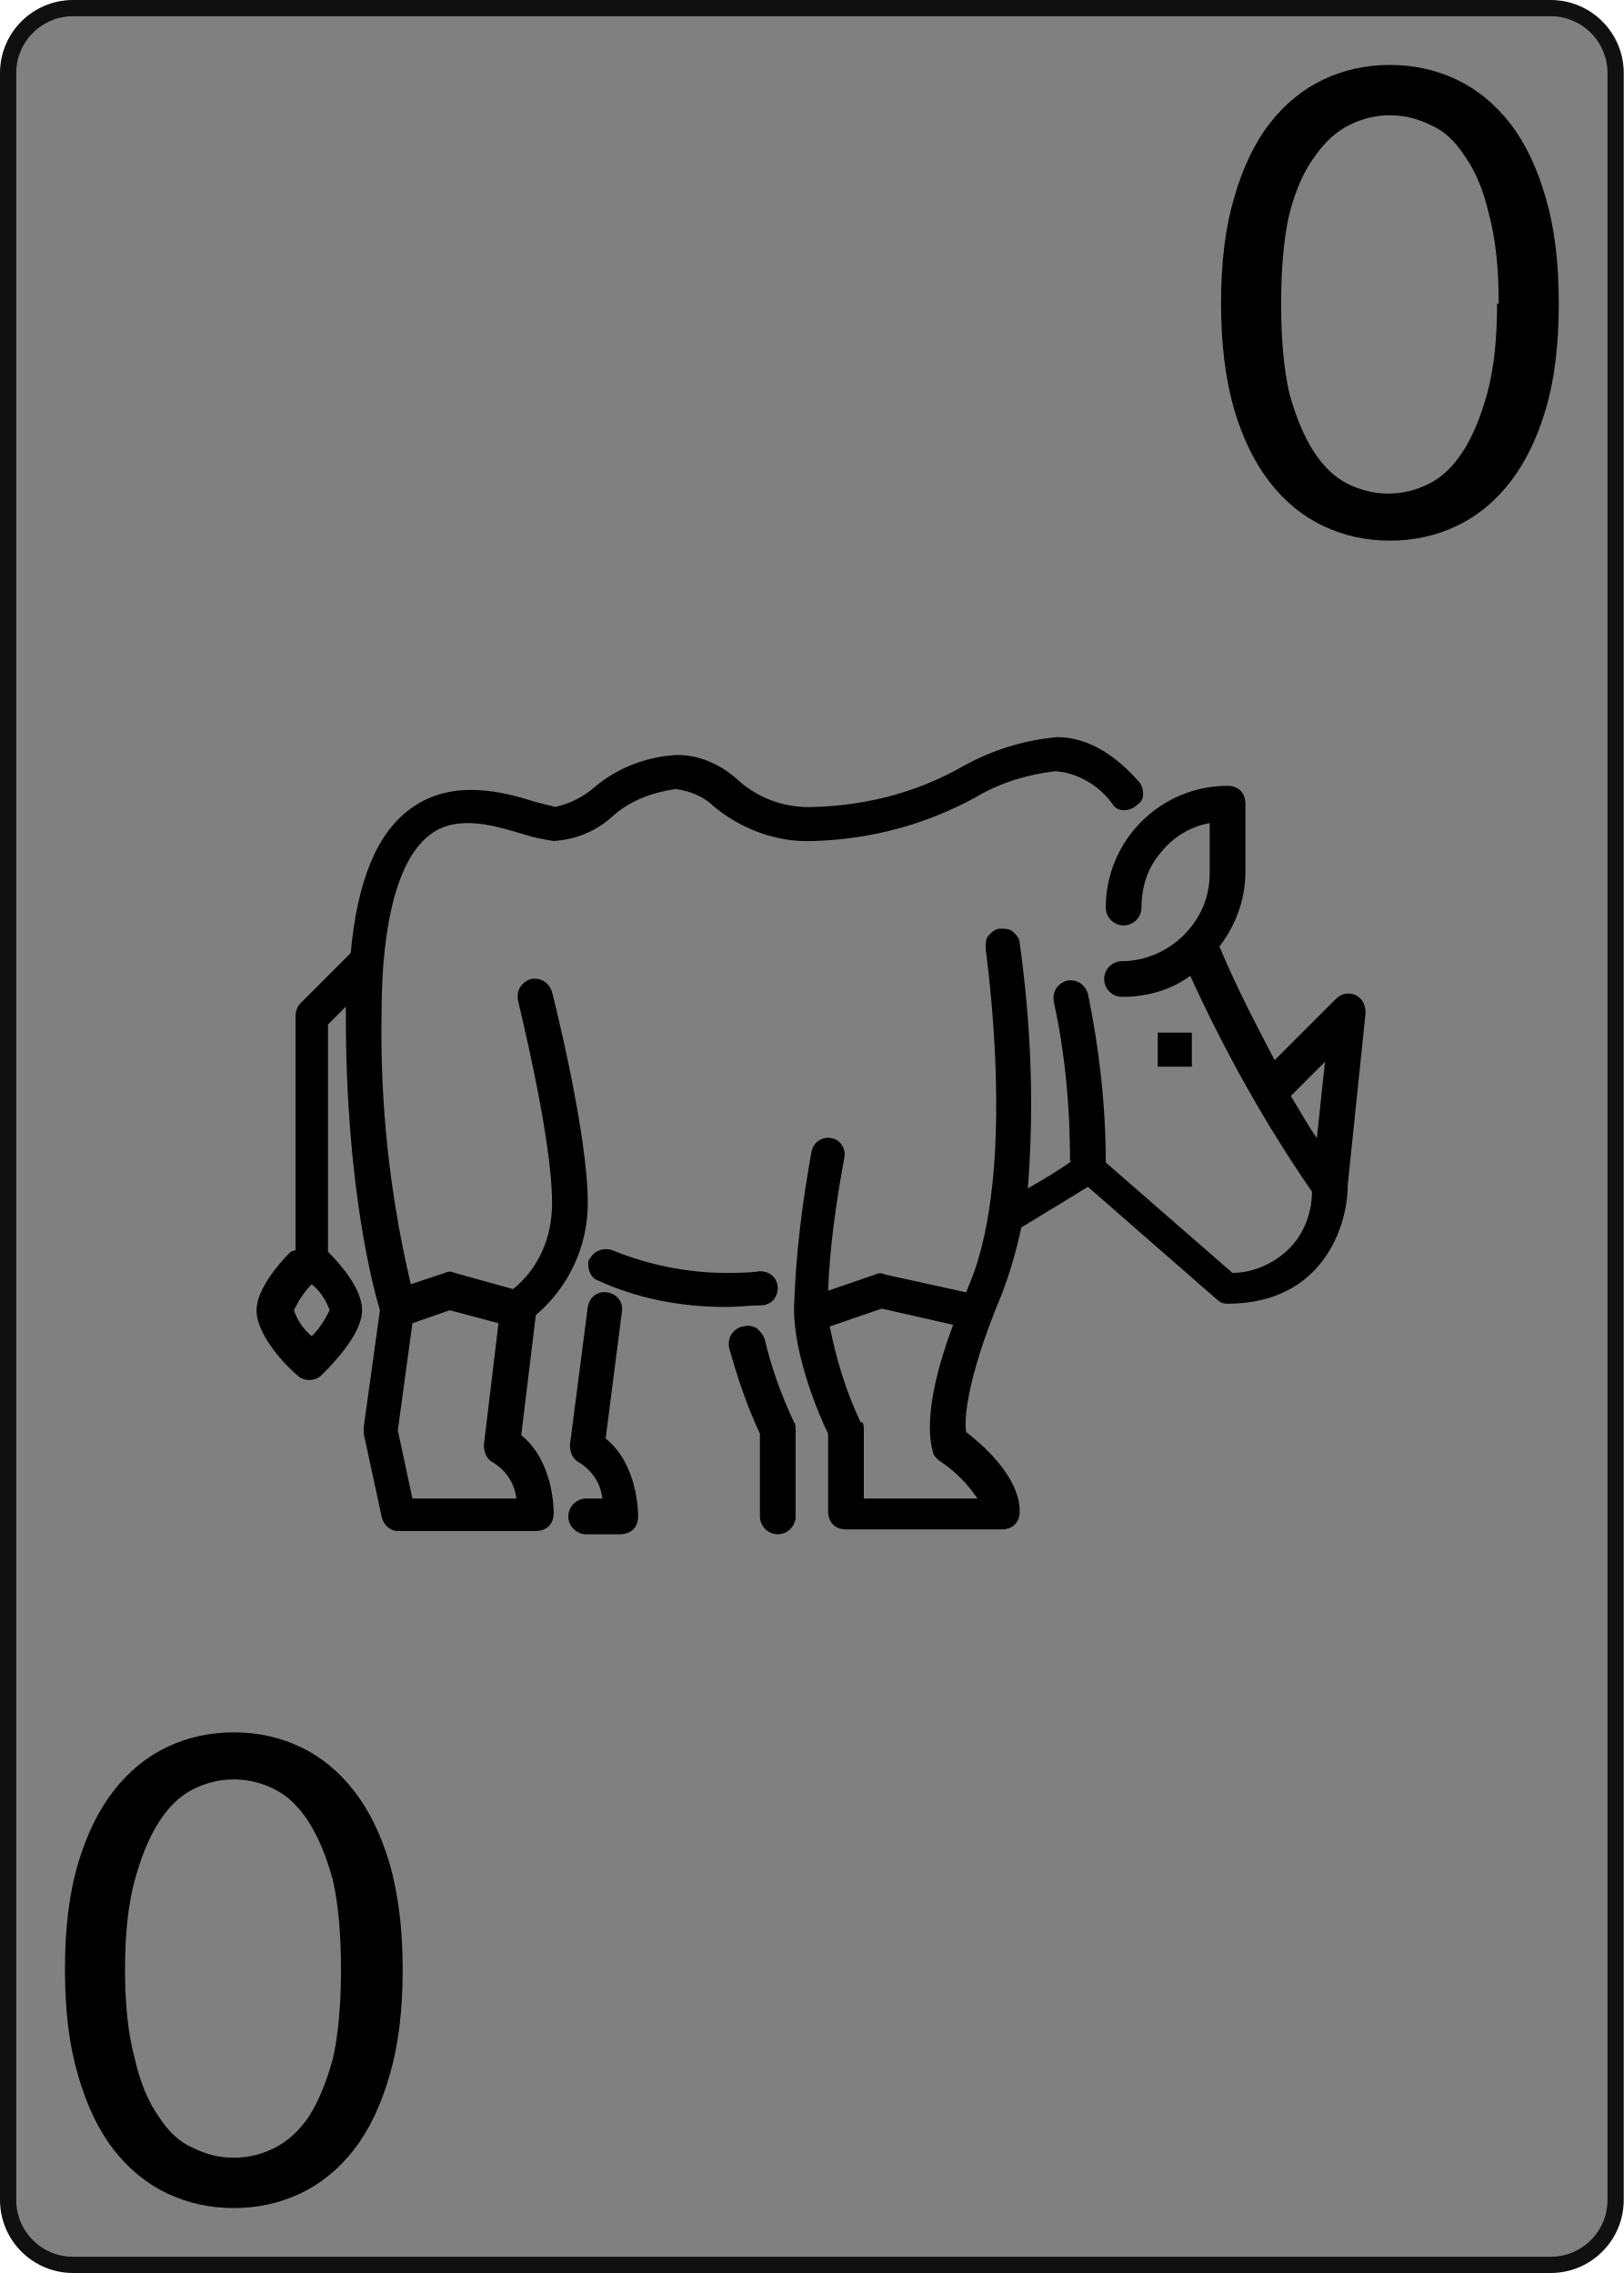
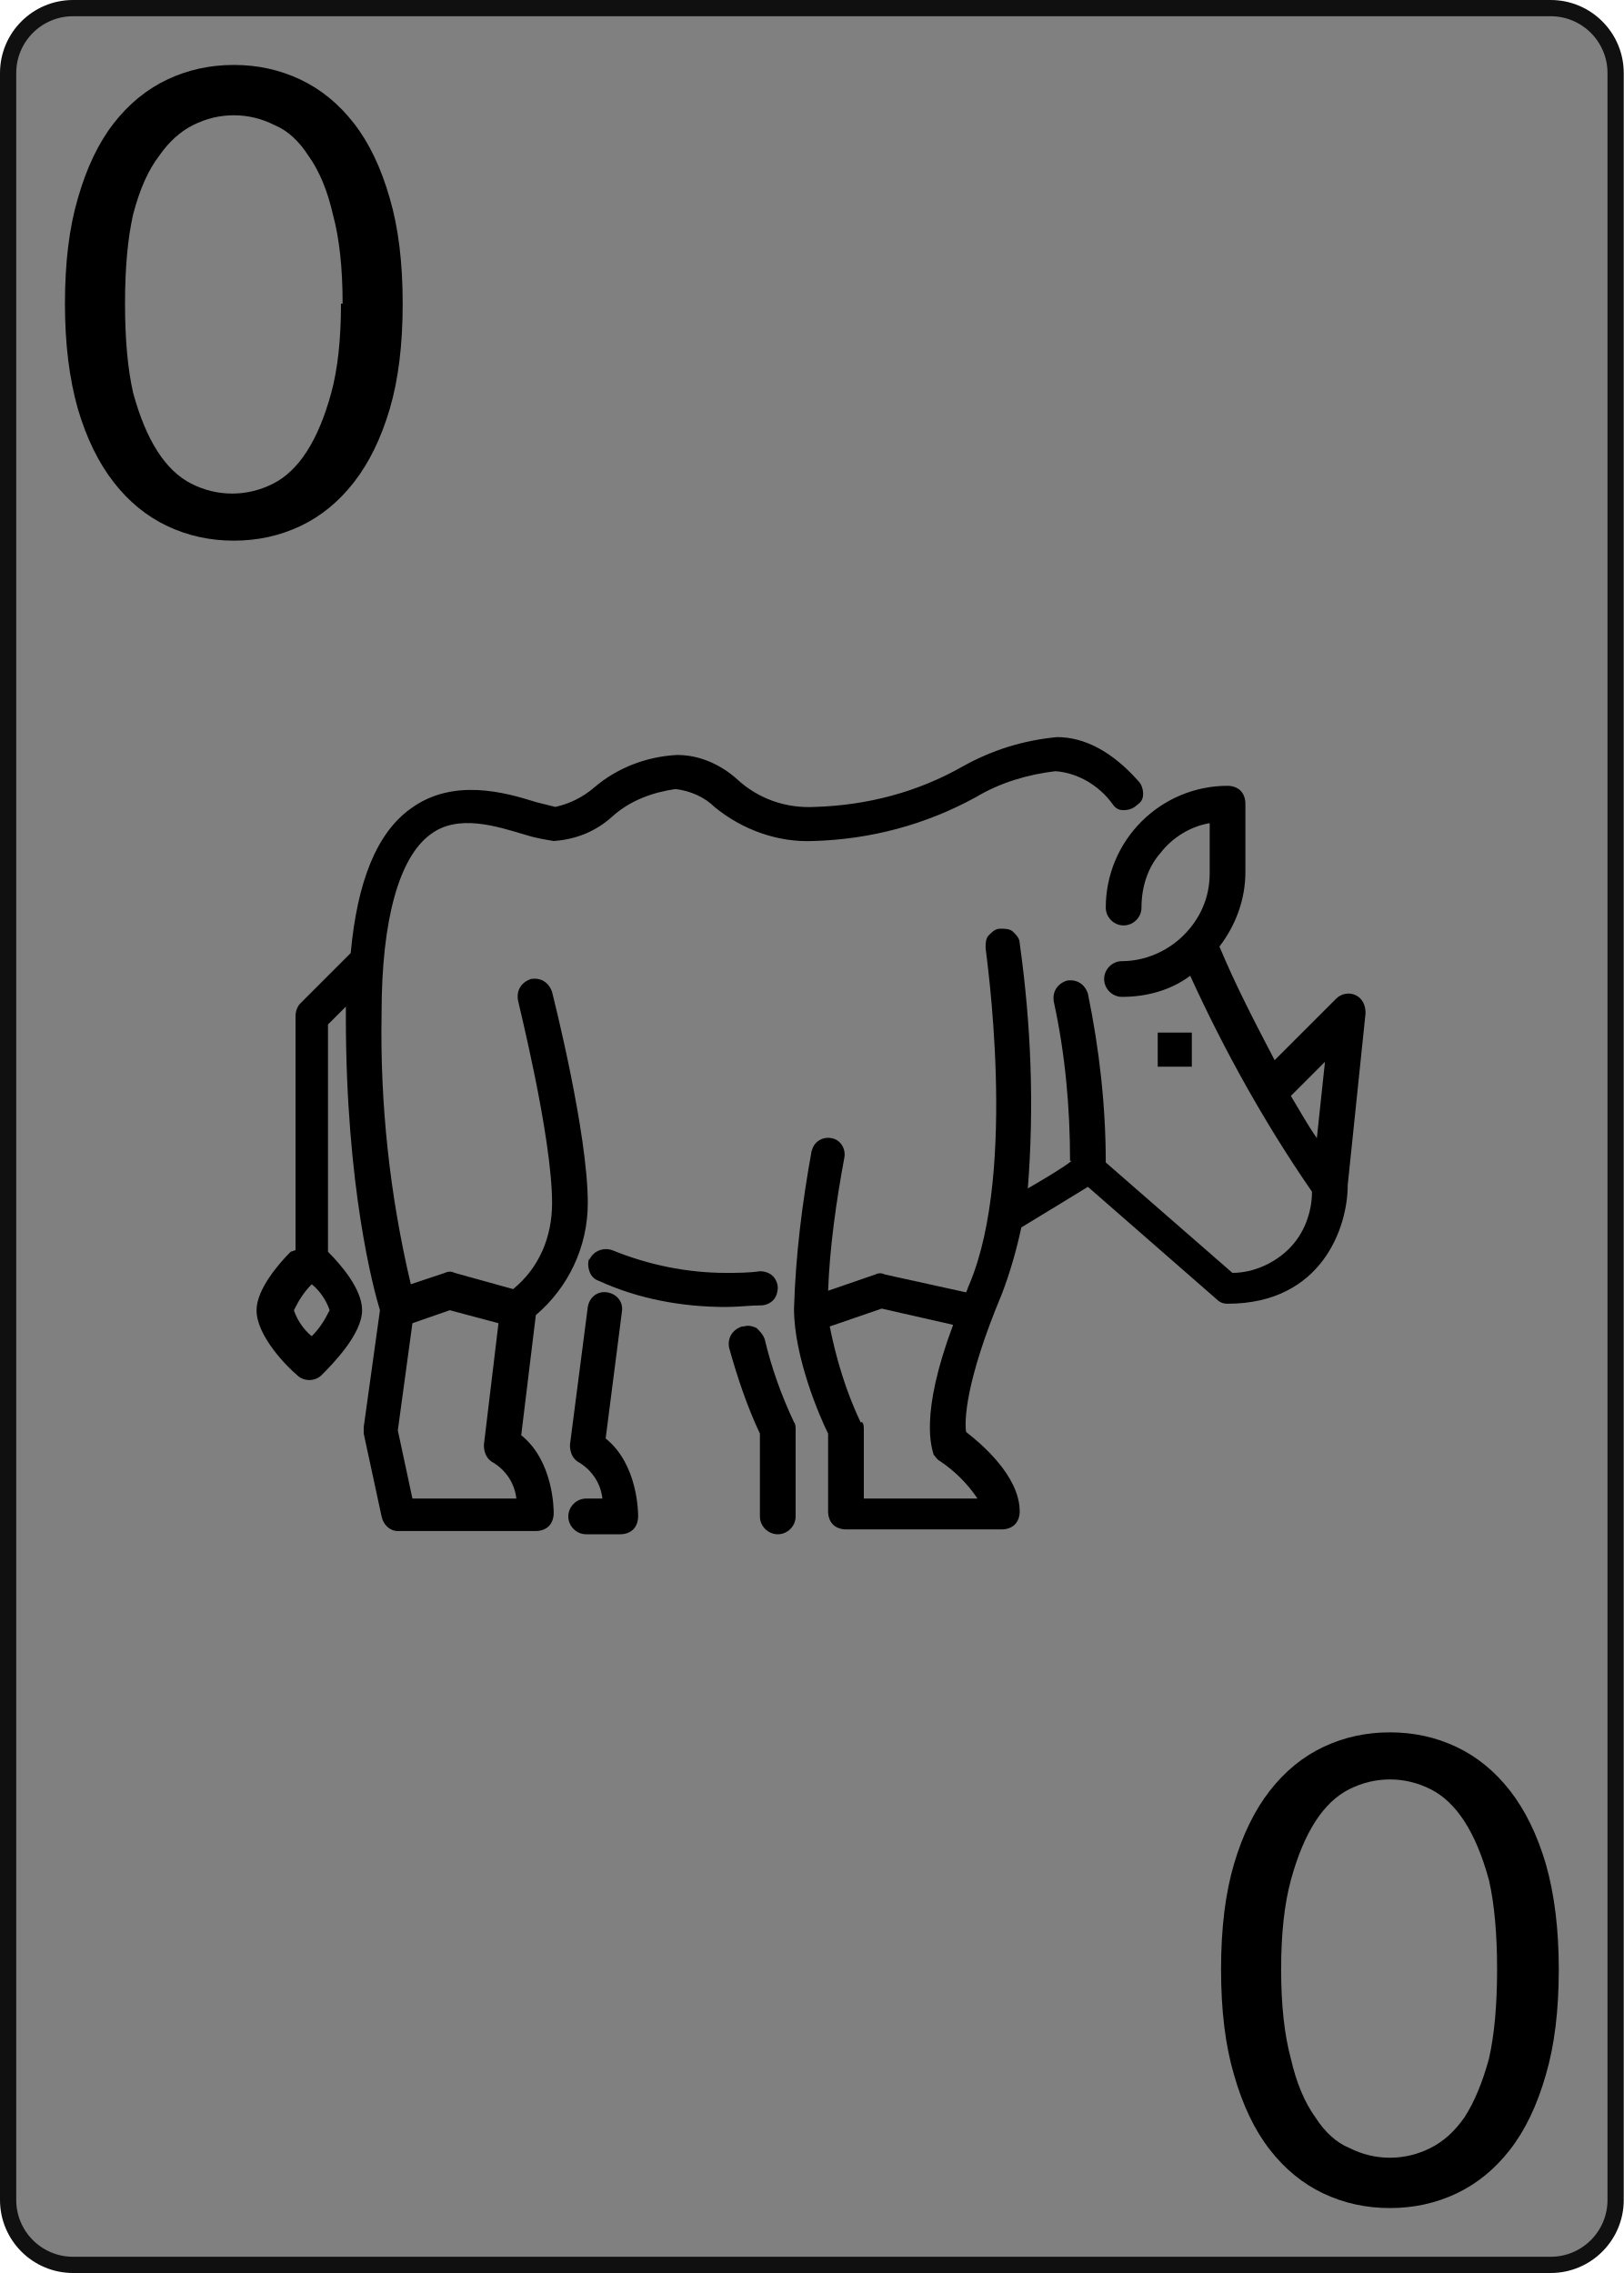
<svg xmlns="http://www.w3.org/2000/svg" width="100px" height="140px" viewbox="0 0 100 140">
  <rect x="0.5" y="0.5" width="99px" height="139px" rx="4px" ry="4px" style="fill:#808080;stroke-width:1px;stroke:#101010" />
  <g id="rhino">
    <path style="fill:#000000;stroke:none" d="m 36.2,92.3 h 0.9 c -0.1,-0.9 -0.6,-1.7 -1.4,-2.2 -0.4,-0.2 -0.6,-0.6 -0.6,-1.1 l 1.1,-8.5 c 0.1,-0.6 0.6,-1.0 1.2,-0.9 0.6,0.1 1.0,0.6 0.9,1.2 l -1.0,7.8 c 2.0,1.6 2.0,4.6 2.0,4.8 0,0.3 -0.1,0.6 -0.3,0.8 -0.2,0.2 -0.5,0.3 -0.8,0.3 h -2.1 c -0.6,0 -1.1,-0.5 -1.1,-1.1 0,-0.6 0.5,-1.1 1.1,-1.1 z" />
    <path style="fill:#000000;stroke:none" d="m 45.8,81.7 c 0.3,-0.1 0.6,0 0.8,0.1 0.2,0.2 0.4,0.4 0.5,0.7 0.4,1.7 1.0,3.4 1.8,5.1 0.1,0.1 0.1,0.3 0.1,0.5 v 5.3 c 0,0.6 -0.5,1.1 -1.1,1.1 -0.6,0 -1.1,-0.5 -1.1,-1.1 v -5.1 c -0.8,-1.7 -1.4,-3.5 -1.9,-5.3 -0.1,-0.6 0.2,-1.1 0.8,-1.3 z" />
    <path style="fill:#000000;stroke:none" d="m 36.3,77.6 c 0.2,-0.5 0.8,-0.8 1.4,-0.6 2.2,0.9 4.6,1.4 7.0,1.4 0.7,0 1.4,0 2.1,-0.1 0.3,0 0.6,0.1 0.8,0.3 0.2,0.2 0.3,0.5 0.3,0.7 0,0.3 -0.1,0.6 -0.3,0.8 -0.2,0.2 -0.5,0.3 -0.7,0.3 -0.7,0 -1.4,0.1 -2.2,0.1 -2.7,0 -5.4,-0.5 -7.8,-1.6 -0.3,-0.1 -0.5,-0.3 -0.6,-0.6 -0.1,-0.3 -0.1,-0.6 0,-0.8 z" />
    <path style="fill:#000000;stroke:none" d="m 50.0,70.9 c 0.1,-0.6 0.7,-0.9 1.2,-0.8 0.6,0.1 0.9,0.7 0.8,1.2 -0.5,2.7 -0.9,5.5 -1.0,8.2 L 53.9,78.5 c 0.2,-0.1 0.4,-0.1 0.6,0 l 5.0,1.1 c 0.1,-0.2 0.1,-0.3 0.2,-0.5 3.0,-7.1 1.0,-20.5 1.0,-20.7 v 0 c 0,-0.3 0,-0.6 0.2,-0.8 0.2,-0.2 0.4,-0.4 0.7,-0.4 0.3,0 0.6,0 0.8,0.2 0.2,0.2 0.4,0.4 0.4,0.7 0.7,5.0 0.9,10.0 0.5,15.1 1.2,-0.7 2.2,-1.3 2.7,-1.7 H 65.9 c 0,-3.3 -0.3,-6.6 -1.0,-9.8 -0.1,-0.6 0.2,-1.1 0.8,-1.3 0.6,-0.1 1.1,0.2 1.3,0.8 0.7,3.4 1.1,6.9 1.1,10.4 l 7.8,6.8 c 1.3,0 2.6,-0.6 3.5,-1.5 0.9,-0.9 1.4,-2.2 1.4,-3.5 -2.9,-4.2 -5.4,-8.7 -7.5,-13.3 -1.2,0.9 -2.7,1.3 -4.2,1.3 -0.6,0 -1.1,-0.5 -1.1,-1.1 0,-0.6 0.5,-1.1 1.1,-1.1 1.4,0 2.8,-0.6 3.8,-1.6 1.0,-1.0 1.6,-2.3 1.6,-3.8 v -3.1 c -1.2,0.2 -2.3,0.9 -3.0,1.8 -0.8,0.9 -1.2,2.1 -1.2,3.4 0,0.6 -0.5,1.1 -1.1,1.1 -0.6,0 -1.1,-0.5 -1.1,-1.1 0,-2.0 0.8,-3.9 2.2,-5.3 1.4,-1.4 3.3,-2.2 5.3,-2.2 0.3,0 0.6,0.1 0.8,0.3 0.2,0.2 0.3,0.5 0.3,0.8 v 4.2 c 0,1.7 -0.6,3.3 -1.6,4.6 1.0,2.4 2.2,4.7 3.4,7.0 l 3.8,-3.8 c 0.3,-0.3 0.8,-0.4 1.2,-0.2 0.4,0.2 0.6,0.6 0.6,1.1 l -1.1,10.6 c 0,2.6 -1.6,7.3 -7.4,7.3 -0.3,0 -0.5,-0.1 -0.7,-0.3 l -7.9,-6.9 c -0.8,0.5 -2.3,1.4 -4.1,2.5 -0.3,1.4 -0.7,2.8 -1.2,4.1 -2.3,5.5 -2.3,7.9 -2.2,8.5 0.9,0.7 3.3,2.7 3.3,4.9 v 0 c 0,0.3 -0.1,0.6 -0.3,0.8 -0.2,0.2 -0.5,0.3 -0.8,0.3 h -9.6 c -0.3,0 -0.6,-0.1 -0.8,-0.3 -0.2,-0.2 -0.3,-0.5 -0.3,-0.8 V 88.3 c -0.5,-1.0 -2.1,-4.7 -2.1,-7.7 0.1,-3.3 0.5,-6.5 1.1,-9.8 z m 29.5,-3.4 c 0.6,1.0 1.1,1.9 1.6,2.6 l 0.5,-4.7 z M 53.1,87.6 c 0.1,0.1 0.1,0.3 0.1,0.5 v 4.2 H 60.2 C 59.6,91.4 58.8,90.6 57.9,90.0 57.7,89.9 57.6,89.7 57.5,89.6 57.4,89.2 56.6,87.2 58.7,81.6 l -4.4,-1.0 -3.2,1.1 c 0.4,2.0 1.0,4.0 1.9,5.9 z" />
    <path style="fill:#000000;stroke:none" d="M 18.2,77.0 V 62.6 c 0,-0.3 0.1,-0.6 0.3,-0.8 l 3.1,-3.1 c 0.4,-4.4 1.6,-7.4 3.7,-8.9 2.6,-1.9 5.8,-1.0 7.7,-0.4 v 0 c 0.4,0.1 0.8,0.2 1.2,0.3 0.9,-0.2 1.7,-0.6 2.4,-1.2 1.4,-1.2 3.2,-1.9 5.1,-2.0 1.4,0 2.7,0.6 3.7,1.5 1.3,1.2 3.0,1.8 4.8,1.7 3.2,-0.1 6.3,-0.9 9.1,-2.5 1.8,-1.0 3.7,-1.6 5.8,-1.8 1.7,0 3.4,0.9 5.0,2.7 0.2,0.2 0.3,0.5 0.3,0.8 0,0.3 -0.1,0.5 -0.4,0.7 -0.2,0.2 -0.5,0.3 -0.8,0.3 -0.3,0 -0.5,-0.1 -0.7,-0.4 -0.8,-1.1 -2.1,-1.9 -3.5,-2.0 -1.7,0.2 -3.4,0.7 -4.9,1.6 -3.1,1.7 -6.5,2.6 -10.0,2.7 -2.2,0.1 -4.4,-0.7 -6.1,-2.1 -0.6,-0.6 -1.5,-1.0 -2.4,-1.1 -1.4,0.2 -2.8,0.7 -3.9,1.7 -1.0,0.9 -2.2,1.4 -3.6,1.5 -0.6,-0.1 -1.2,-0.2 -1.8,-0.4 -1.7,-0.5 -4.1,-1.3 -5.8,0 -1.9,1.4 -3.0,5.2 -3.0,11.0 -0.1,5.6 0.5,11.2 1.8,16.7 l 2.1,-0.7 v 0 c 0.2,-0.1 0.4,-0.1 0.6,0 l 3.6,1.0 v 0 c 1.6,-1.3 2.4,-3.2 2.4,-5.3 0,-4.1 -2.1,-12.4 -2.1,-12.5 -0.1,-0.6 0.2,-1.1 0.8,-1.3 0.6,-0.1 1.1,0.2 1.3,0.8 0.1,0.4 2.2,8.7 2.2,13.0 0,2.7 -1.2,5.2 -3.2,6.9 l -0.9,7.4 c 2.0,1.6 2.0,4.6 2.0,4.8 0,0.3 -0.1,0.6 -0.3,0.8 -0.2,0.2 -0.5,0.3 -0.8,0.3 h -8.5 c -0.5,0 -0.9,-0.4 -1.0,-0.9 L 22.4,88.3 c 0,-0.1 0,-0.2 0,-0.4 l 1.0,-7.2 c -0.4,-1.3 -2.1,-7.6 -2.1,-18.1 0,-0.2 0,-0.4 0,-0.6 l -1.1,1.1 v 14.0 c 0.8,0.8 2.1,2.3 2.1,3.6 0,1.5 -1.9,3.4 -2.5,4.0 -0.4,0.4 -1.1,0.4 -1.5,0 -0.6,-0.5 -2.5,-2.4 -2.5,-4.0 0,-1.3 1.4,-2.9 2.1,-3.6 z m 7.2,15.3 h 6.4 c -0.1,-0.9 -0.6,-1.7 -1.4,-2.2 -0.4,-0.2 -0.6,-0.6 -0.6,-1.1 l 0.9,-7.5 -3.0,-0.8 -2.3,0.8 -0.9,6.6 z M 19.2,82.3 c 0.5,-0.5 0.8,-1.0 1.1,-1.6 -0.2,-0.6 -0.6,-1.2 -1.1,-1.6 -0.5,0.5 -0.8,1.0 -1.1,1.6 0.2,0.6 0.6,1.2 1.1,1.6 z" />
    <path style="fill:#000000;stroke:none" d="m 73.4,63.6 h -2.1 v 2.1 h 2.1 z" />
  </g>
-   <path id="number-top-right" style="fill:#000000;stroke:none" d="m 96.0,18.7 q 0,3.8 -0.8,6.5 -0.8,2.7 -2.2,4.5 -1.4,1.8 -3.3,2.7 -1.9,0.9 -4.1,0.9 -2.2,0 -4.1,-0.9 -1.9,-0.9 -3.3,-2.7 -1.4,-1.8 -2.2,-4.5 -0.8,-2.8 -0.8,-6.5 0,-3.8 0.8,-6.5 0.8,-2.8 2.2,-4.6 1.4,-1.8 3.3,-2.7 1.9,-0.9 4.1,-0.9 2.2,0 4.1,0.9 1.9,0.9 3.3,2.7 1.4,1.8 2.2,4.6 Q 96.0,14.9 96.0,18.7 Z m -3.7,0 q 0,-3.3 -0.6,-5.5 -0.5,-2.2 -1.5,-3.6 -0.9,-1.4 -2.1,-1.9 -1.2,-0.6 -2.5,-0.6 -1.3,0 -2.5,0.6 -1.2,0.6 -2.1,1.9 Q 80.0,10.9 79.4,13.2 q -0.5,2.2 -0.5,5.5 0,3.3 0.5,5.5 0.6,2.2 1.5,3.6 0.9,1.4 2.1,2.0 1.2,0.6 2.5,0.6 1.3,0 2.5,-0.6 1.2,-0.6 2.1,-2.0 0.9,-1.4 1.5,-3.6 0.6,-2.2 0.6,-5.5 z" />
-   <path id="number-bottom-left" style="fill:#000000;stroke:none" d="m 4.0,121.3 q 0,-3.8 0.8,-6.5 0.8,-2.7 2.2,-4.5 1.4,-1.8 3.3,-2.7 1.9,-0.9 4.1,-0.9 2.2,0 4.1,0.9 1.9,0.9 3.3,2.7 1.4,1.8 2.2,4.5 0.8,2.8 0.8,6.5 0,3.8 -0.8,6.5 -0.8,2.8 -2.2,4.6 -1.4,1.8 -3.3,2.7 -1.9,0.9 -4.1,0.9 -2.2,0 -4.1,-0.9 -1.9,-0.9 -3.3,-2.7 -1.4,-1.8 -2.2,-4.6 Q 4.0,125.1 4.0,121.3 Z m 3.7,0 q 0,3.3 0.6,5.5 0.5,2.2 1.5,3.6 0.9,1.4 2.1,1.9 1.2,0.6 2.5,0.6 1.3,0 2.5,-0.6 1.2,-0.6 2.1,-1.9 0.9,-1.4 1.5,-3.6 0.5,-2.2 0.5,-5.5 0,-3.3 -0.5,-5.5 -0.6,-2.2 -1.5,-3.6 -0.9,-1.4 -2.1,-2.0 -1.2,-0.6 -2.5,-0.6 -1.3,0 -2.5,0.6 -1.2,0.6 -2.1,2.0 -0.9,1.4 -1.5,3.6 -0.6,2.2 -0.6,5.5 z" />
+   <path id="number-top-left" style="fill:#000000;stroke:none" d="m 24.8,18.7 q 0,3.8 -0.8,6.5 -0.8,2.7 -2.2,4.5 -1.4,1.8 -3.3,2.7 -1.9,0.9 -4.1,0.9 -2.2,0 -4.1,-0.9 Q 8.4,31.5 7,29.7 5.6,27.9 4.8,25.2 4,22.4 4,18.7 4,14.9 4.8,12.2 5.6,9.4 7,7.6 8.4,5.8 10.3,4.9 12.2,4 14.4,4 q 2.2,0 4.1,0.9 1.9,0.9 3.3,2.7 1.4,1.8 2.2,4.6 0.8,2.7 0.8,6.5 z m -3.7,0 q 0,-3.3 -0.6,-5.5 Q 20,11 19.0,9.6 18.1,8.2 16.9,7.7 15.7,7.1 14.4,7.1 q -1.3,0 -2.5,0.6 -1.2,0.6 -2.1,1.9 -1,1.3 -1.6,3.6 -0.5,2.2 -0.5,5.5 0,3.3 0.5,5.5 0.6,2.2 1.5,3.6 0.9,1.4 2.1,2 1.2,0.6 2.5,0.6 1.3,0 2.5,-0.6 1.2,-0.6 2.1,-2 0.9,-1.4 1.5,-3.6 Q 21.0,22.0 21.0,18.7 Z" />
+   <path id="number-bottom-right" style="fill:#000000;stroke:none" d="m 75.2,121.3 q 0,-3.8 0.8,-6.5 0.8,-2.7 2.2,-4.5 1.4,-1.8 3.3,-2.7 1.9,-0.9 4.1,-0.9 2.2,0 4.1,0.9 1.9,0.9 3.3,2.7 1.4,1.8 2.2,4.5 0.8,2.8 0.8,6.5 0,3.8 -0.8,6.5 -0.8,2.8 -2.2,4.6 -1.4,1.8 -3.3,2.7 -1.9,0.9 -4.1,0.9 -2.2,0 -4.1,-0.9 -1.9,-0.9 -3.3,-2.7 -1.4,-1.8 -2.2,-4.6 -0.8,-2.7 -0.8,-6.5 z m 3.7,0 q 0,3.3 0.6,5.5 0.5,2.2 1.5,3.6 0.9,1.4 2.1,1.9 1.2,0.6 2.5,0.6 1.3,0 2.5,-0.6 1.2,-0.6 2.1,-1.9 0.9,-1.4 1.5,-3.6 0.5,-2.2 0.5,-5.5 0,-3.3 -0.5,-5.5 -0.6,-2.2 -1.5,-3.6 -0.9,-1.4 -2.1,-2 -1.2,-0.6 -2.5,-0.6 -1.3,0 -2.5,0.6 -1.2,0.6 -2.1,2 -0.9,1.4 -1.5,3.6 -0.6,2.2 -0.6,5.5 z" />
</svg>
